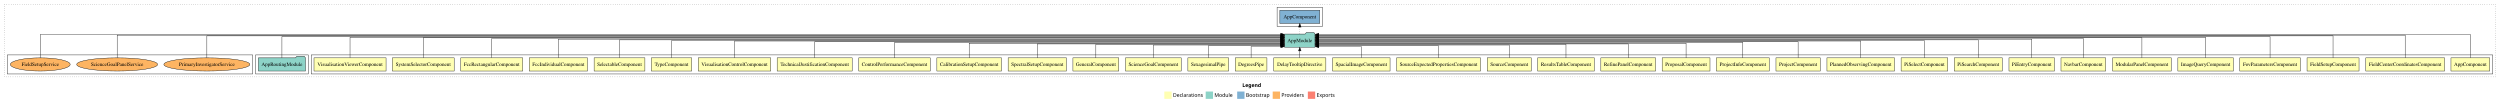
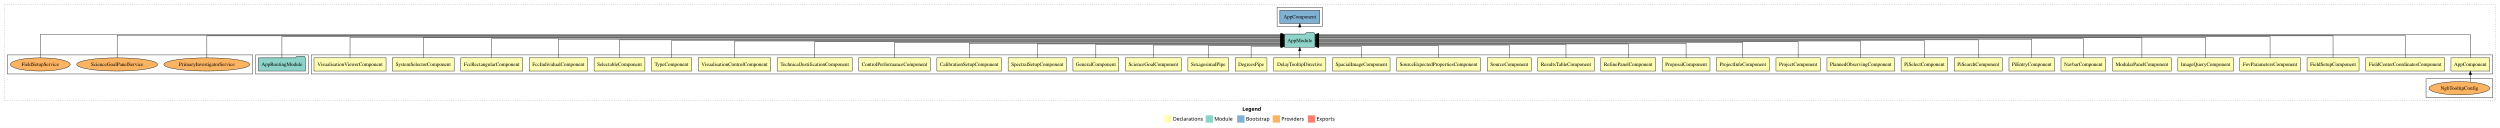
- <svg xmlns="http://www.w3.org/2000/svg" width="6828pt" height="284pt" viewBox="0.00 0.00 6828.00 284.00">
-   <g id="graph0" class="graph" transform="scale(1 1) rotate(0) translate(4 280)">
-     <polygon fill="#ffffff" stroke="transparent" points="-4,4 -4,-280 6824,-280 6824,4 -4,4" />
+ <svg xmlns="http://www.w3.org/2000/svg" width="6828pt" height="349pt" viewBox="0.00 0.00 6828.00 349.00">
+   <g id="graph0" class="graph" transform="scale(1 1) rotate(0) translate(4 345)">
+     <polygon fill="#ffffff" stroke="transparent" points="-4,4 -4,-345 6824,-345 6824,4 -4,4" />
    <text text-anchor="start" x="3389.009" y="-42.4" font-family="sans-serif" font-weight="bold" font-size="14.00" fill="#000000">Legend</text>
    <polygon fill="#ffffb3" stroke="transparent" points="3176,-10 3176,-30 3196,-30 3196,-10 3176,-10" />
    <text text-anchor="start" x="3199.629" y="-15.4" font-family="sans-serif" font-size="14.00" fill="#000000">  Declarations</text>
    <polygon fill="#8dd3c7" stroke="transparent" points="3289,-10 3289,-30 3309,-30 3309,-10 3289,-10" />
    <text text-anchor="start" x="3312.725" y="-15.4" font-family="sans-serif" font-size="14.00" fill="#000000">  Module</text>
    <polygon fill="#80b1d3" stroke="transparent" points="3375,-10 3375,-30 3395,-30 3395,-10 3375,-10" />
    <text text-anchor="start" x="3398.781" y="-15.4" font-family="sans-serif" font-size="14.00" fill="#000000">  Bootstrap</text>
    <polygon fill="#fdb462" stroke="transparent" points="3472,-10 3472,-30 3492,-30 3492,-10 3472,-10" />
    <text text-anchor="start" x="3495.673" y="-15.4" font-family="sans-serif" font-size="14.00" fill="#000000">  Providers</text>
    <polygon fill="#fb8072" stroke="transparent" points="3568,-10 3568,-30 3588,-30 3588,-10 3568,-10" />
    <text text-anchor="start" x="3591.726" y="-15.4" font-family="sans-serif" font-size="14.00" fill="#000000">  Exports</text>
    <g id="clust1" class="cluster">
-       <polygon fill="none" stroke="#000000" stroke-dasharray="1,5" points="8,-70 8,-268 6812,-268 6812,-70 8,-70" />
+       <polygon fill="none" stroke="#000000" stroke-dasharray="1,5" points="8,-70 8,-333 6812,-333 6812,-70 8,-70" />
    </g>
    <g id="clust2" class="cluster">
-       <polygon fill="none" stroke="#000000" points="846,-78 846,-130 6804,-130 6804,-78 846,-78" />
+       <polygon fill="none" stroke="#000000" points="846,-143 846,-195 6804,-195 6804,-143 846,-143" />
+     </g>
+     <g id="clust3" class="cluster">
+       <polygon fill="none" stroke="#000000" points="6622,-78 6622,-130 6804,-130 6804,-78 6622,-78" />
    </g>
    <g id="clust38" class="cluster">
-       <polygon fill="none" stroke="#000000" points="694,-78 694,-130 838,-130 838,-78 694,-78" />
+       <polygon fill="none" stroke="#000000" points="694,-143 694,-195 838,-195 838,-143 694,-143" />
    </g>
    <g id="clust40" class="cluster">
-       <polygon fill="none" stroke="#000000" points="3484,-208 3484,-260 3608,-260 3608,-208 3484,-208" />
+       <polygon fill="none" stroke="#000000" points="3484,-273 3484,-325 3608,-325 3608,-273 3484,-273" />
    </g>
    <g id="clust41" class="cluster">
-       <polygon fill="none" stroke="#000000" points="16,-78 16,-130 686,-130 686,-78 16,-78" />
+       <polygon fill="none" stroke="#000000" points="16,-143 16,-195 686,-195 686,-143 16,-143" />
    </g>
    <g id="node1" class="node">
-       <polygon fill="#ffffb3" stroke="#000000" points="6795.94,-122 6690.06,-122 6690.06,-86 6795.94,-86 6795.94,-122" />
-       <text text-anchor="middle" x="6743" y="-99.8" font-family="Times,serif" font-size="14.00" fill="#000000">AppComponent</text>
+       <polygon fill="#ffffb3" stroke="#000000" points="6795.94,-187 6690.06,-187 6690.06,-151 6795.94,-151 6795.94,-187" />
+       <text text-anchor="middle" x="6743" y="-164.8" font-family="Times,serif" font-size="14.00" fill="#000000">AppComponent</text>
    </g>
    <g id="node36" class="node">
-       <polygon fill="#8dd3c7" stroke="#000000" points="3587.657,-187 3584.657,-191 3563.657,-191 3560.657,-187 3504.343,-187 3504.343,-151 3587.657,-151 3587.657,-187" />
-       <text text-anchor="middle" x="3546" y="-164.8" font-family="Times,serif" font-size="14.00" fill="#000000">AppModule</text>
+       <polygon fill="#8dd3c7" stroke="#000000" points="3587.657,-252 3584.657,-256 3563.657,-256 3560.657,-252 3504.343,-252 3504.343,-216 3587.657,-216 3587.657,-252" />
+       <text text-anchor="middle" x="3546" y="-229.8" font-family="Times,serif" font-size="14.00" fill="#000000">AppModule</text>
    </g>
    <g id="edge1" class="edge">
-       <path fill="none" stroke="#000000" d="M6743,-122.198C6743,-146.356 6743,-186 6743,-186 6743,-186 3597.886,-186 3597.886,-186" />
-       <polygon fill="#000000" stroke="#000000" points="3597.886,-182.5 3587.886,-186 3597.886,-189.5 3597.886,-182.5" />
+       <path fill="none" stroke="#000000" d="M6743,-187.198C6743,-211.356 6743,-251 6743,-251 6743,-251 3597.886,-251 3597.886,-251" />
+       <polygon fill="#000000" stroke="#000000" points="3597.886,-247.5 3587.886,-251 3597.886,-254.5 3597.886,-247.5" />
    </g>
    <g id="node2" class="node">
-       <polygon fill="#ffffb3" stroke="#000000" points="6672.58,-122 6457.42,-122 6457.42,-86 6672.58,-86 6672.58,-122" />
-       <text text-anchor="middle" x="6565" y="-99.8" font-family="Times,serif" font-size="14.00" fill="#000000">FieldCenterCoordinatesComponent</text>
+       <polygon fill="#ffffb3" stroke="#000000" points="6672.58,-187 6457.42,-187 6457.42,-151 6672.58,-151 6672.58,-187" />
+       <text text-anchor="middle" x="6565" y="-164.8" font-family="Times,serif" font-size="14.00" fill="#000000">FieldCenterCoordinatesComponent</text>
+     </g>
+     <g id="edge3" class="edge">
+       <path fill="none" stroke="#000000" d="M6565,-187.153C6565,-210.757 6565,-249 6565,-249 6565,-249 3597.814,-249 3597.814,-249" />
+       <polygon fill="#000000" stroke="#000000" points="3597.814,-245.5 3587.814,-249 3597.814,-252.5 3597.814,-245.5" />
+     </g>
+     <g id="node3" class="node">
+       <polygon fill="#ffffb3" stroke="#000000" points="6438.999,-187 6297.001,-187 6297.001,-151 6438.999,-151 6438.999,-187" />
+       <text text-anchor="middle" x="6368" y="-164.8" font-family="Times,serif" font-size="14.00" fill="#000000">FieldSetupComponent</text>
+     </g>
+     <g id="edge4" class="edge">
+       <path fill="none" stroke="#000000" d="M6368,-187.091C6368,-210.133 6368,-247 6368,-247 6368,-247 3597.805,-247 3597.805,-247" />
+       <polygon fill="#000000" stroke="#000000" points="3597.805,-243.5 3587.805,-247 3597.805,-250.5 3597.805,-243.5" />
+     </g>
+     <g id="node4" class="node">
+       <polygon fill="#ffffb3" stroke="#000000" points="6278.803,-187 6113.197,-187 6113.197,-151 6278.803,-151 6278.803,-187" />
+       <text text-anchor="middle" x="6196" y="-164.8" font-family="Times,serif" font-size="14.00" fill="#000000">FovParametersComponent</text>
+     </g>
+     <g id="edge5" class="edge">
+       <path fill="none" stroke="#000000" d="M6196,-187.011C6196,-209.485 6196,-245 6196,-245 6196,-245 3597.892,-245 3597.892,-245" />
+       <polygon fill="#000000" stroke="#000000" points="3597.892,-241.5 3587.892,-245 3597.892,-248.5 3597.892,-241.5" />
+     </g>
+     <g id="node5" class="node">
+       <polygon fill="#ffffb3" stroke="#000000" points="6095.795,-187 5944.205,-187 5944.205,-151 6095.795,-151 6095.795,-187" />
+       <text text-anchor="middle" x="6020" y="-164.8" font-family="Times,serif" font-size="14.00" fill="#000000">ImageQueryComponent</text>
+     </g>
+     <g id="edge6" class="edge">
+       <path fill="none" stroke="#000000" d="M6020,-187.292C6020,-209.206 6020,-243 6020,-243 6020,-243 3597.903,-243 3597.903,-243" />
+       <polygon fill="#000000" stroke="#000000" points="3597.903,-239.5 3587.903,-243 3597.903,-246.5 3597.903,-239.5" />
+     </g>
+     <g id="node6" class="node">
+       <polygon fill="#ffffb3" stroke="#000000" points="5926.146,-187 5765.854,-187 5765.854,-151 5926.146,-151 5926.146,-187" />
+       <text text-anchor="middle" x="5846" y="-164.8" font-family="Times,serif" font-size="14.00" fill="#000000">ModularPanelComponent</text>
+     </g>
+     <g id="edge7" class="edge">
+       <path fill="none" stroke="#000000" d="M5846,-187.045C5846,-208.662 5846,-242 5846,-242 5846,-242 3597.884,-242 3597.884,-242" />
+       <polygon fill="#000000" stroke="#000000" points="3597.884,-238.5 3587.884,-242 3597.884,-245.5 3597.884,-238.5" />
+     </g>
+     <g id="node7" class="node">
+       <polygon fill="#ffffb3" stroke="#000000" points="5747.03,-187 5624.97,-187 5624.97,-151 5747.03,-151 5747.03,-187" />
+       <text text-anchor="middle" x="5686" y="-164.8" font-family="Times,serif" font-size="14.00" fill="#000000">NavbarComponent</text>
+     </g>
+     <g id="edge8" class="edge">
+       <path fill="none" stroke="#000000" d="M5686,-187.284C5686,-208.321 5686,-240 5686,-240 5686,-240 3597.788,-240 3597.788,-240" />
+       <polygon fill="#000000" stroke="#000000" points="3597.788,-236.5 3587.788,-240 3597.788,-243.5 3597.788,-236.5" />
+     </g>
+     <g id="node8" class="node">
+       <polygon fill="#ffffb3" stroke="#000000" points="5607.109,-187 5482.891,-187 5482.891,-151 5607.109,-151 5607.109,-187" />
+       <text text-anchor="middle" x="5545" y="-164.8" font-family="Times,serif" font-size="14.00" fill="#000000">PiEntryComponent</text>
+     </g>
+     <g id="edge9" class="edge">
+       <path fill="none" stroke="#000000" d="M5545,-187.129C5545,-207.572 5545,-238 5545,-238 5545,-238 3597.752,-238 3597.752,-238" />
+       <polygon fill="#000000" stroke="#000000" points="3597.752,-234.5 3587.752,-238 3597.752,-241.5 3597.752,-234.5" />
+     </g>
+     <g id="node9" class="node">
+       <polygon fill="#ffffb3" stroke="#000000" points="5464.593,-187 5333.407,-187 5333.407,-151 5464.593,-151 5464.593,-187" />
+       <text text-anchor="middle" x="5399" y="-164.8" font-family="Times,serif" font-size="14.00" fill="#000000">PiSearchComponent</text>
+     </g>
+     <g id="edge10" class="edge">
+       <path fill="none" stroke="#000000" d="M5399,-187.308C5399,-207.145 5399,-236 5399,-236 5399,-236 3597.741,-236 3597.741,-236" />
+       <polygon fill="#000000" stroke="#000000" points="3597.741,-232.5 3587.741,-236 3597.741,-239.5 3597.741,-232.5" />
+     </g>
+     <g id="node10" class="node">
+       <polygon fill="#ffffb3" stroke="#000000" points="5315.713,-187 5188.287,-187 5188.287,-151 5315.713,-151 5315.713,-187" />
+       <text text-anchor="middle" x="5252" y="-164.8" font-family="Times,serif" font-size="14.00" fill="#000000">PiSelectComponent</text>
+     </g>
+     <g id="edge11" class="edge">
+       <path fill="none" stroke="#000000" d="M5252,-187.106C5252,-206.339 5252,-234 5252,-234 5252,-234 3597.747,-234 3597.747,-234" />
+       <polygon fill="#000000" stroke="#000000" points="3597.747,-230.5 3587.747,-234 3597.747,-237.5 3597.747,-230.5" />
+     </g>
+     <g id="node11" class="node">
+       <polygon fill="#ffffb3" stroke="#000000" points="5170.252,-187 4985.748,-187 4985.748,-151 5170.252,-151 5170.252,-187" />
+       <text text-anchor="middle" x="5078" y="-164.8" font-family="Times,serif" font-size="14.00" fill="#000000">PlannedObservingComponent</text>
+     </g>
+     <g id="edge12" class="edge">
+       <path fill="none" stroke="#000000" d="M5078,-187.169C5078,-206.09 5078,-233 5078,-233 5078,-233 3597.772,-233 3597.772,-233" />
+       <polygon fill="#000000" stroke="#000000" points="3597.772,-229.5 3587.772,-233 3597.772,-236.5 3597.772,-229.5" />
+     </g>
+     <g id="node12" class="node">
+       <polygon fill="#ffffb3" stroke="#000000" points="4967.486,-187 4846.514,-187 4846.514,-151 4967.486,-151 4967.486,-187" />
+       <text text-anchor="middle" x="4907" y="-164.8" font-family="Times,serif" font-size="14.00" fill="#000000">ProjectComponent</text>
+     </g>
+     <g id="edge13" class="edge">
+       <path fill="none" stroke="#000000" d="M4907,-187.267C4907,-205.555 4907,-231 4907,-231 4907,-231 3597.849,-231 3597.849,-231" />
+       <polygon fill="#000000" stroke="#000000" points="3597.849,-227.5 3587.849,-231 3597.849,-234.5 3597.849,-227.5" />
+     </g>
+     <g id="node13" class="node">
+       <polygon fill="#ffffb3" stroke="#000000" points="4828.307,-187 4683.693,-187 4683.693,-151 4828.307,-151 4828.307,-187" />
+       <text text-anchor="middle" x="4756" y="-164.8" font-family="Times,serif" font-size="14.00" fill="#000000">ProjectInfoComponent</text>
+     </g>
+     <g id="edge14" class="edge">
+       <path fill="none" stroke="#000000" d="M4756,-187.002C4756,-204.675 4756,-229 4756,-229 4756,-229 3598.002,-229 3598.002,-229" />
+       <polygon fill="#000000" stroke="#000000" points="3598.002,-225.5 3588.002,-229 3598.002,-232.5 3598.002,-225.5" />
+     </g>
+     <g id="node14" class="node">
+       <polygon fill="#ffffb3" stroke="#000000" points="4666.326,-187 4535.674,-187 4535.674,-151 4666.326,-151 4666.326,-187" />
+       <text text-anchor="middle" x="4601" y="-164.8" font-family="Times,serif" font-size="14.00" fill="#000000">ProposalComponent</text>
+     </g>
+     <g id="edge15" class="edge">
+       <path fill="none" stroke="#000000" d="M4601,-187.034C4601,-204.06 4601,-227 4601,-227 4601,-227 3597.682,-227 3597.682,-227" />
+       <polygon fill="#000000" stroke="#000000" points="3597.682,-223.5 3587.682,-227 3597.682,-230.5 3597.682,-223.5" />
+     </g>
+     <g id="node15" class="node">
+       <polygon fill="#ffffb3" stroke="#000000" points="4517.752,-187 4368.248,-187 4368.248,-151 4517.752,-151 4517.752,-187" />
+       <text text-anchor="middle" x="4443" y="-164.8" font-family="Times,serif" font-size="14.00" fill="#000000">RefinePanelComponent</text>
+     </g>
+     <g id="edge16" class="edge">
+       <path fill="none" stroke="#000000" d="M4443,-187.027C4443,-203.398 4443,-225 4443,-225 4443,-225 3597.763,-225 3597.763,-225" />
+       <polygon fill="#000000" stroke="#000000" points="3597.763,-221.5 3587.763,-225 3597.763,-228.5 3597.763,-221.5" />
+     </g>
+     <g id="node16" class="node">
+       <polygon fill="#ffffb3" stroke="#000000" points="4350.427,-187 4195.573,-187 4195.573,-151 4350.427,-151 4350.427,-187" />
+       <text text-anchor="middle" x="4273" y="-164.8" font-family="Times,serif" font-size="14.00" fill="#000000">ResultsTableComponent</text>
+     </g>
+     <g id="edge17" class="edge">
+       <path fill="none" stroke="#000000" d="M4273,-187.009C4273,-203.049 4273,-224 4273,-224 4273,-224 3597.698,-224 3597.698,-224" />
+       <polygon fill="#000000" stroke="#000000" points="3597.698,-220.5 3587.698,-224 3597.698,-227.5 3597.698,-220.5" />
+     </g>
+     <g id="node17" class="node">
+       <polygon fill="#ffffb3" stroke="#000000" points="4178.205,-187 4057.795,-187 4057.795,-151 4178.205,-151 4178.205,-187" />
+       <text text-anchor="middle" x="4118" y="-164.8" font-family="Times,serif" font-size="14.00" fill="#000000">SourceComponent</text>
+     </g>
+     <g id="edge18" class="edge">
+       <path fill="none" stroke="#000000" d="M4118,-187.24C4118,-202.571 4118,-222 4118,-222 4118,-222 3598.061,-222 3598.061,-222" />
+       <polygon fill="#000000" stroke="#000000" points="3598.061,-218.5 3588.061,-222 3598.061,-225.5 3598.061,-218.5" />
+     </g>
+     <g id="node18" class="node">
+       <polygon fill="#ffffb3" stroke="#000000" points="4039.551,-187 3810.449,-187 3810.449,-151 4039.551,-151 4039.551,-187" />
+       <text text-anchor="middle" x="3925" y="-164.8" font-family="Times,serif" font-size="14.00" fill="#000000">SourceExpectedPropertiesComponent</text>
+     </g>
+     <g id="edge19" class="edge">
+       <path fill="none" stroke="#000000" d="M3925,-187.124C3925,-201.783 3925,-220 3925,-220 3925,-220 3598.008,-220 3598.008,-220" />
+       <polygon fill="#000000" stroke="#000000" points="3598.008,-216.5 3588.008,-220 3598.008,-223.5 3598.008,-216.5" />
+     </g>
+     <g id="node19" class="node">
+       <polygon fill="#ffffb3" stroke="#000000" points="3792.521,-187 3635.479,-187 3635.479,-151 3792.521,-151 3792.521,-187" />
+       <text text-anchor="middle" x="3714" y="-164.8" font-family="Times,serif" font-size="14.00" fill="#000000">SpacialImageComponent</text>
+     </g>
+     <g id="edge20" class="edge">
+       <path fill="none" stroke="#000000" d="M3714,-187.246C3714,-201.177 3714,-218 3714,-218 3714,-218 3597.96,-218 3597.96,-218" />
+       <polygon fill="#000000" stroke="#000000" points="3597.96,-214.5 3587.96,-218 3597.96,-221.5 3597.96,-214.5" />
+     </g>
+     <g id="node20" class="node">
+       <polygon fill="#ffffb3" stroke="#000000" points="3617.234,-187 3474.766,-187 3474.766,-151 3617.234,-151 3617.234,-187" />
+       <text text-anchor="middle" x="3546" y="-164.8" font-family="Times,serif" font-size="14.00" fill="#000000">DelayTooltipDirective</text>
+     </g>
+     <g id="edge21" class="edge">
+       <path fill="none" stroke="#000000" d="M3546,-187.106C3546,-187.106 3546,-205.991 3546,-205.991" />
+       <polygon fill="#000000" stroke="#000000" points="3542.5,-205.991 3546,-215.991 3549.5,-205.991 3542.5,-205.991" />
+     </g>
+     <g id="node21" class="node">
+       <polygon fill="#ffffb3" stroke="#000000" points="3456.244,-187 3369.756,-187 3369.756,-151 3456.244,-151 3456.244,-187" />
+       <text text-anchor="middle" x="3413" y="-164.8" font-family="Times,serif" font-size="14.00" fill="#000000">DegreesPipe</text>
+     </g>
+     <g id="edge22" class="edge">
+       <path fill="none" stroke="#000000" d="M3413,-187.246C3413,-201.177 3413,-218 3413,-218 3413,-218 3494.283,-218 3494.283,-218" />
+       <polygon fill="#000000" stroke="#000000" points="3494.283,-221.5 3504.283,-218 3494.283,-214.5 3494.283,-221.5" />
+     </g>
+     <g id="node22" class="node">
+       <polygon fill="#ffffb3" stroke="#000000" points="3351.646,-187 3240.354,-187 3240.354,-151 3351.646,-151 3351.646,-187" />
+       <text text-anchor="middle" x="3296" y="-164.8" font-family="Times,serif" font-size="14.00" fill="#000000">SexagesimalPipe</text>
+     </g>
+     <g id="edge23" class="edge">
+       <path fill="none" stroke="#000000" d="M3296,-187.124C3296,-201.783 3296,-220 3296,-220 3296,-220 3494.156,-220 3494.156,-220" />
+       <polygon fill="#000000" stroke="#000000" points="3494.156,-223.5 3504.156,-220 3494.156,-216.5 3494.156,-223.5" />
+     </g>
+     <g id="node23" class="node">
+       <polygon fill="#ffffb3" stroke="#000000" points="3222.076,-187 3069.924,-187 3069.924,-151 3222.076,-151 3222.076,-187" />
+       <text text-anchor="middle" x="3146" y="-164.8" font-family="Times,serif" font-size="14.00" fill="#000000">ScienceGoalComponent</text>
+     </g>
+     <g id="edge24" class="edge">
+       <path fill="none" stroke="#000000" d="M3146,-187.24C3146,-202.571 3146,-222 3146,-222 3146,-222 3494.325,-222 3494.325,-222" />
+       <polygon fill="#000000" stroke="#000000" points="3494.325,-225.5 3504.325,-222 3494.325,-218.5 3494.325,-225.5" />
+     </g>
+     <g id="node24" class="node">
+       <polygon fill="#ffffb3" stroke="#000000" points="3051.635,-187 2926.365,-187 2926.365,-151 3051.635,-151 3051.635,-187" />
+       <text text-anchor="middle" x="2989" y="-164.8" font-family="Times,serif" font-size="14.00" fill="#000000">GeneralComponent</text>
+     </g>
+     <g id="edge25" class="edge">
+       <path fill="none" stroke="#000000" d="M2989,-187.009C2989,-203.049 2989,-224 2989,-224 2989,-224 3494.135,-224 3494.135,-224" />
+       <polygon fill="#000000" stroke="#000000" points="3494.135,-227.5 3504.135,-224 3494.134,-220.5 3494.135,-227.5" />
+     </g>
+     <g id="node25" class="node">
+       <polygon fill="#ffffb3" stroke="#000000" points="2908.588,-187 2749.412,-187 2749.412,-151 2908.588,-151 2908.588,-187" />
+       <text text-anchor="middle" x="2829" y="-164.8" font-family="Times,serif" font-size="14.00" fill="#000000">SpectralSetupComponent</text>
+     </g>
+     <g id="edge26" class="edge">
+       <path fill="none" stroke="#000000" d="M2829,-187.027C2829,-203.398 2829,-225 2829,-225 2829,-225 3494.089,-225 3494.089,-225" />
+       <polygon fill="#000000" stroke="#000000" points="3494.089,-228.5 3504.089,-225 3494.089,-221.5 3494.089,-228.5" />
+     </g>
+     <g id="node26" class="node">
+       <polygon fill="#ffffb3" stroke="#000000" points="2731.209,-187 2554.791,-187 2554.791,-151 2731.209,-151 2731.209,-187" />
+       <text text-anchor="middle" x="2643" y="-164.8" font-family="Times,serif" font-size="14.00" fill="#000000">CalibrationSetupComponent</text>
+     </g>
+     <g id="edge27" class="edge">
+       <path fill="none" stroke="#000000" d="M2643,-187.034C2643,-204.06 2643,-227 2643,-227 2643,-227 3494.258,-227 3494.258,-227" />
+       <polygon fill="#000000" stroke="#000000" points="3494.258,-230.5 3504.258,-227 3494.257,-223.5 3494.258,-230.5" />
+     </g>
+     <g id="node27" class="node">
+       <polygon fill="#ffffb3" stroke="#000000" points="2536.625,-187 2341.375,-187 2341.375,-151 2536.625,-151 2536.625,-187" />
+       <text text-anchor="middle" x="2439" y="-164.8" font-family="Times,serif" font-size="14.00" fill="#000000">ControlPerformanceComponent</text>
+     </g>
+     <g id="edge28" class="edge">
+       <path fill="none" stroke="#000000" d="M2439,-187.002C2439,-204.675 2439,-229 2439,-229 2439,-229 3494.291,-229 3494.291,-229" />
+       <polygon fill="#000000" stroke="#000000" points="3494.291,-232.5 3504.291,-229 3494.291,-225.5 3494.291,-232.5" />
+     </g>
+     <g id="node28" class="node">
+       <polygon fill="#ffffb3" stroke="#000000" points="2323.457,-187 2118.543,-187 2118.543,-151 2323.457,-151 2323.457,-187" />
+       <text text-anchor="middle" x="2221" y="-164.8" font-family="Times,serif" font-size="14.00" fill="#000000">TechnicalJustificationComponent</text>
+     </g>
+     <g id="edge29" class="edge">
+       <path fill="none" stroke="#000000" d="M2221,-187.267C2221,-205.555 2221,-231 2221,-231 2221,-231 3494.157,-231 3494.157,-231" />
+       <polygon fill="#000000" stroke="#000000" points="3494.157,-234.5 3504.157,-231 3494.157,-227.5 3494.157,-234.5" />
+     </g>
+     <g id="node29" class="node">
+       <polygon fill="#ffffb3" stroke="#000000" points="2100.989,-187 1903.011,-187 1903.011,-151 2100.989,-151 2100.989,-187" />
+       <text text-anchor="middle" x="2002" y="-164.8" font-family="Times,serif" font-size="14.00" fill="#000000">VisualisationControlComponent</text>
+     </g>
+     <g id="edge30" class="edge">
+       <path fill="none" stroke="#000000" d="M2002,-187.169C2002,-206.09 2002,-233 2002,-233 2002,-233 3494.302,-233 3494.302,-233" />
+       <polygon fill="#000000" stroke="#000000" points="3494.302,-236.5 3504.302,-233 3494.302,-229.5 3494.302,-236.5" />
+     </g>
+     <g id="node30" class="node">
+       <polygon fill="#ffffb3" stroke="#000000" points="1885.1,-187 1774.9,-187 1774.9,-151 1885.1,-151 1885.1,-187" />
+       <text text-anchor="middle" x="1830" y="-164.8" font-family="Times,serif" font-size="14.00" fill="#000000">TypeComponent</text>
+     </g>
+     <g id="edge31" class="edge">
+       <path fill="none" stroke="#000000" d="M1830,-187.106C1830,-206.339 1830,-234 1830,-234 1830,-234 3494.008,-234 3494.008,-234" />
+       <polygon fill="#000000" stroke="#000000" points="3494.008,-237.5 3504.008,-234 3494.008,-230.5 3494.008,-237.5" />
+     </g>
+     <g id="node31" class="node">
+       <polygon fill="#ffffb3" stroke="#000000" points="1757.36,-187 1618.64,-187 1618.64,-151 1757.36,-151 1757.36,-187" />
+       <text text-anchor="middle" x="1688" y="-164.8" font-family="Times,serif" font-size="14.00" fill="#000000">SelectableComponent</text>
+     </g>
+     <g id="edge32" class="edge">
+       <path fill="none" stroke="#000000" d="M1688,-187.308C1688,-207.145 1688,-236 1688,-236 1688,-236 3494.146,-236 3494.146,-236" />
+       <polygon fill="#000000" stroke="#000000" points="3494.146,-239.5 3504.146,-236 3494.146,-232.5 3494.146,-239.5" />
+     </g>
+     <g id="node32" class="node">
+       <polygon fill="#ffffb3" stroke="#000000" points="1600.591,-187 1441.409,-187 1441.409,-151 1600.591,-151 1600.591,-187" />
+       <text text-anchor="middle" x="1521" y="-164.8" font-family="Times,serif" font-size="14.00" fill="#000000">FccIndividualComponent</text>
+     </g>
+     <g id="edge33" class="edge">
+       <path fill="none" stroke="#000000" d="M1521,-187.129C1521,-207.572 1521,-238 1521,-238 1521,-238 3494.17,-238 3494.17,-238" />
+       <polygon fill="#000000" stroke="#000000" points="3494.17,-241.5 3504.17,-238 3494.17,-234.5 3494.17,-241.5" />
+     </g>
+     <g id="node33" class="node">
+       <polygon fill="#ffffb3" stroke="#000000" points="1423.681,-187 1254.319,-187 1254.319,-151 1423.681,-151 1423.681,-187" />
+       <text text-anchor="middle" x="1339" y="-164.8" font-family="Times,serif" font-size="14.00" fill="#000000">FccRectangularComponent</text>
+     </g>
+     <g id="edge34" class="edge">
+       <path fill="none" stroke="#000000" d="M1339,-187.284C1339,-208.321 1339,-240 1339,-240 1339,-240 3493.883,-240 3493.883,-240" />
+       <polygon fill="#000000" stroke="#000000" points="3493.883,-243.5 3503.883,-240 3493.883,-236.5 3493.883,-243.5" />
+     </g>
+     <g id="node34" class="node">
+       <polygon fill="#ffffb3" stroke="#000000" points="1236.424,-187 1067.576,-187 1067.576,-151 1236.424,-151 1236.424,-187" />
+       <text text-anchor="middle" x="1152" y="-164.8" font-family="Times,serif" font-size="14.00" fill="#000000">SystemSelectorComponent</text>
+     </g>
+     <g id="edge35" class="edge">
+       <path fill="none" stroke="#000000" d="M1152,-187.045C1152,-208.662 1152,-242 1152,-242 1152,-242 3494.195,-242 3494.195,-242" />
+       <polygon fill="#000000" stroke="#000000" points="3494.195,-245.5 3504.195,-242 3494.195,-238.5 3494.195,-245.5" />
+     </g>
+     <g id="node35" class="node">
+       <polygon fill="#ffffb3" stroke="#000000" points="1050.404,-187 853.596,-187 853.596,-151 1050.404,-151 1050.404,-187" />
+       <text text-anchor="middle" x="952" y="-164.8" font-family="Times,serif" font-size="14.00" fill="#000000">VisualisationViewerComponent</text>
+     </g>
+     <g id="edge36" class="edge">
+       <path fill="none" stroke="#000000" d="M952,-187.292C952,-209.206 952,-243 952,-243 952,-243 3494.204,-243 3494.204,-243" />
+       <polygon fill="#000000" stroke="#000000" points="3494.204,-246.5 3504.204,-243 3494.204,-239.5 3494.204,-246.5" />
+     </g>
+     <g id="node39" class="node">
+       <polygon fill="#80b1d3" stroke="#000000" points="3600.439,-317 3491.561,-317 3491.561,-281 3600.439,-281 3600.439,-317" />
+       <text text-anchor="middle" x="3546" y="-294.8" font-family="Times,serif" font-size="14.00" fill="#000000">AppComponent </text>
+     </g>
+     <g id="edge38" class="edge">
+       <path fill="none" stroke="#000000" stroke-dasharray="1,5" d="M3546,-252.106C3546,-252.106 3546,-270.991 3546,-270.991" />
+       <polygon fill="#000000" stroke="#000000" points="3542.5,-270.991 3546,-280.991 3549.5,-270.991 3542.5,-270.991" />
+     </g>
+     <g id="node37" class="node">
+       <ellipse fill="#fdb462" stroke="#000000" cx="6713" cy="-104" rx="82.85" ry="18" />
+       <text text-anchor="middle" x="6713" y="-99.8" font-family="Times,serif" font-size="14.00" fill="#000000">NgbTooltipConfig</text>
    </g>
    <g id="edge2" class="edge">
-       <path fill="none" stroke="#000000" d="M6565,-122.153C6565,-145.757 6565,-184 6565,-184 6565,-184 3597.814,-184 3597.814,-184" />
-       <polygon fill="#000000" stroke="#000000" points="3597.814,-180.5 3587.814,-184 3597.814,-187.5 3597.814,-180.5" />
-     </g>
-     <g id="node3" class="node">
-       <polygon fill="#ffffb3" stroke="#000000" points="6438.999,-122 6297.001,-122 6297.001,-86 6438.999,-86 6438.999,-122" />
-       <text text-anchor="middle" x="6368" y="-99.8" font-family="Times,serif" font-size="14.00" fill="#000000">FieldSetupComponent</text>
-     </g>
-     <g id="edge3" class="edge">
-       <path fill="none" stroke="#000000" d="M6368,-122.091C6368,-145.133 6368,-182 6368,-182 6368,-182 3597.805,-182 3597.805,-182" />
-       <polygon fill="#000000" stroke="#000000" points="3597.805,-178.5 3587.805,-182 3597.805,-185.5 3597.805,-178.5" />
-     </g>
-     <g id="node4" class="node">
-       <polygon fill="#ffffb3" stroke="#000000" points="6278.803,-122 6113.197,-122 6113.197,-86 6278.803,-86 6278.803,-122" />
-       <text text-anchor="middle" x="6196" y="-99.8" font-family="Times,serif" font-size="14.00" fill="#000000">FovParametersComponent</text>
-     </g>
-     <g id="edge4" class="edge">
-       <path fill="none" stroke="#000000" d="M6196,-122.011C6196,-144.485 6196,-180 6196,-180 6196,-180 3597.892,-180 3597.892,-180" />
-       <polygon fill="#000000" stroke="#000000" points="3597.892,-176.5 3587.892,-180 3597.892,-183.5 3597.892,-176.5" />
-     </g>
-     <g id="node5" class="node">
-       <polygon fill="#ffffb3" stroke="#000000" points="6095.795,-122 5944.205,-122 5944.205,-86 6095.795,-86 6095.795,-122" />
-       <text text-anchor="middle" x="6020" y="-99.8" font-family="Times,serif" font-size="14.00" fill="#000000">ImageQueryComponent</text>
-     </g>
-     <g id="edge5" class="edge">
-       <path fill="none" stroke="#000000" d="M6020,-122.292C6020,-144.206 6020,-178 6020,-178 6020,-178 3597.903,-178 3597.903,-178" />
-       <polygon fill="#000000" stroke="#000000" points="3597.903,-174.5 3587.903,-178 3597.903,-181.5 3597.903,-174.5" />
-     </g>
-     <g id="node6" class="node">
-       <polygon fill="#ffffb3" stroke="#000000" points="5926.146,-122 5765.854,-122 5765.854,-86 5926.146,-86 5926.146,-122" />
-       <text text-anchor="middle" x="5846" y="-99.8" font-family="Times,serif" font-size="14.00" fill="#000000">ModularPanelComponent</text>
-     </g>
-     <g id="edge6" class="edge">
-       <path fill="none" stroke="#000000" d="M5846,-122.045C5846,-143.662 5846,-177 5846,-177 5846,-177 3597.884,-177 3597.884,-177" />
-       <polygon fill="#000000" stroke="#000000" points="3597.884,-173.5 3587.884,-177 3597.884,-180.5 3597.884,-173.5" />
-     </g>
-     <g id="node7" class="node">
-       <polygon fill="#ffffb3" stroke="#000000" points="5747.03,-122 5624.97,-122 5624.97,-86 5747.03,-86 5747.03,-122" />
-       <text text-anchor="middle" x="5686" y="-99.8" font-family="Times,serif" font-size="14.00" fill="#000000">NavbarComponent</text>
-     </g>
-     <g id="edge7" class="edge">
-       <path fill="none" stroke="#000000" d="M5686,-122.284C5686,-143.321 5686,-175 5686,-175 5686,-175 3597.788,-175 3597.788,-175" />
-       <polygon fill="#000000" stroke="#000000" points="3597.788,-171.5 3587.788,-175 3597.788,-178.5 3597.788,-171.5" />
-     </g>
-     <g id="node8" class="node">
-       <polygon fill="#ffffb3" stroke="#000000" points="5607.109,-122 5482.891,-122 5482.891,-86 5607.109,-86 5607.109,-122" />
-       <text text-anchor="middle" x="5545" y="-99.8" font-family="Times,serif" font-size="14.00" fill="#000000">PiEntryComponent</text>
-     </g>
-     <g id="edge8" class="edge">
-       <path fill="none" stroke="#000000" d="M5545,-122.129C5545,-142.572 5545,-173 5545,-173 5545,-173 3597.752,-173 3597.752,-173" />
-       <polygon fill="#000000" stroke="#000000" points="3597.752,-169.5 3587.752,-173 3597.752,-176.5 3597.752,-169.5" />
-     </g>
-     <g id="node9" class="node">
-       <polygon fill="#ffffb3" stroke="#000000" points="5464.593,-122 5333.407,-122 5333.407,-86 5464.593,-86 5464.593,-122" />
-       <text text-anchor="middle" x="5399" y="-99.8" font-family="Times,serif" font-size="14.00" fill="#000000">PiSearchComponent</text>
-     </g>
-     <g id="edge9" class="edge">
-       <path fill="none" stroke="#000000" d="M5399,-122.308C5399,-142.145 5399,-171 5399,-171 5399,-171 3597.741,-171 3597.741,-171" />
-       <polygon fill="#000000" stroke="#000000" points="3597.741,-167.5 3587.741,-171 3597.741,-174.5 3597.741,-167.5" />
-     </g>
-     <g id="node10" class="node">
-       <polygon fill="#ffffb3" stroke="#000000" points="5315.713,-122 5188.287,-122 5188.287,-86 5315.713,-86 5315.713,-122" />
-       <text text-anchor="middle" x="5252" y="-99.8" font-family="Times,serif" font-size="14.00" fill="#000000">PiSelectComponent</text>
-     </g>
-     <g id="edge10" class="edge">
-       <path fill="none" stroke="#000000" d="M5252,-122.106C5252,-141.339 5252,-169 5252,-169 5252,-169 3597.747,-169 3597.747,-169" />
-       <polygon fill="#000000" stroke="#000000" points="3597.747,-165.5 3587.747,-169 3597.747,-172.5 3597.747,-165.5" />
-     </g>
-     <g id="node11" class="node">
-       <polygon fill="#ffffb3" stroke="#000000" points="5170.252,-122 4985.748,-122 4985.748,-86 5170.252,-86 5170.252,-122" />
-       <text text-anchor="middle" x="5078" y="-99.8" font-family="Times,serif" font-size="14.00" fill="#000000">PlannedObservingComponent</text>
-     </g>
-     <g id="edge11" class="edge">
-       <path fill="none" stroke="#000000" d="M5078,-122.169C5078,-141.09 5078,-168 5078,-168 5078,-168 3597.772,-168 3597.772,-168" />
-       <polygon fill="#000000" stroke="#000000" points="3597.772,-164.5 3587.772,-168 3597.772,-171.5 3597.772,-164.5" />
-     </g>
-     <g id="node12" class="node">
-       <polygon fill="#ffffb3" stroke="#000000" points="4967.486,-122 4846.514,-122 4846.514,-86 4967.486,-86 4967.486,-122" />
-       <text text-anchor="middle" x="4907" y="-99.8" font-family="Times,serif" font-size="14.00" fill="#000000">ProjectComponent</text>
-     </g>
-     <g id="edge12" class="edge">
-       <path fill="none" stroke="#000000" d="M4907,-122.267C4907,-140.555 4907,-166 4907,-166 4907,-166 3597.849,-166 3597.849,-166" />
-       <polygon fill="#000000" stroke="#000000" points="3597.849,-162.5 3587.849,-166 3597.849,-169.5 3597.849,-162.5" />
-     </g>
-     <g id="node13" class="node">
-       <polygon fill="#ffffb3" stroke="#000000" points="4828.307,-122 4683.693,-122 4683.693,-86 4828.307,-86 4828.307,-122" />
-       <text text-anchor="middle" x="4756" y="-99.8" font-family="Times,serif" font-size="14.00" fill="#000000">ProjectInfoComponent</text>
-     </g>
-     <g id="edge13" class="edge">
-       <path fill="none" stroke="#000000" d="M4756,-122.002C4756,-139.675 4756,-164 4756,-164 4756,-164 3598.002,-164 3598.002,-164" />
-       <polygon fill="#000000" stroke="#000000" points="3598.002,-160.5 3588.002,-164 3598.002,-167.5 3598.002,-160.5" />
-     </g>
-     <g id="node14" class="node">
-       <polygon fill="#ffffb3" stroke="#000000" points="4666.326,-122 4535.674,-122 4535.674,-86 4666.326,-86 4666.326,-122" />
-       <text text-anchor="middle" x="4601" y="-99.8" font-family="Times,serif" font-size="14.00" fill="#000000">ProposalComponent</text>
-     </g>
-     <g id="edge14" class="edge">
-       <path fill="none" stroke="#000000" d="M4601,-122.034C4601,-139.06 4601,-162 4601,-162 4601,-162 3597.682,-162 3597.682,-162" />
-       <polygon fill="#000000" stroke="#000000" points="3597.682,-158.5 3587.682,-162 3597.682,-165.5 3597.682,-158.5" />
-     </g>
-     <g id="node15" class="node">
-       <polygon fill="#ffffb3" stroke="#000000" points="4517.752,-122 4368.248,-122 4368.248,-86 4517.752,-86 4517.752,-122" />
-       <text text-anchor="middle" x="4443" y="-99.8" font-family="Times,serif" font-size="14.00" fill="#000000">RefinePanelComponent</text>
-     </g>
-     <g id="edge15" class="edge">
-       <path fill="none" stroke="#000000" d="M4443,-122.027C4443,-138.398 4443,-160 4443,-160 4443,-160 3597.763,-160 3597.763,-160" />
-       <polygon fill="#000000" stroke="#000000" points="3597.763,-156.5 3587.763,-160 3597.763,-163.5 3597.763,-156.5" />
-     </g>
-     <g id="node16" class="node">
-       <polygon fill="#ffffb3" stroke="#000000" points="4350.427,-122 4195.573,-122 4195.573,-86 4350.427,-86 4350.427,-122" />
-       <text text-anchor="middle" x="4273" y="-99.8" font-family="Times,serif" font-size="14.00" fill="#000000">ResultsTableComponent</text>
-     </g>
-     <g id="edge16" class="edge">
-       <path fill="none" stroke="#000000" d="M4273,-122.009C4273,-138.049 4273,-159 4273,-159 4273,-159 3597.698,-159 3597.698,-159" />
-       <polygon fill="#000000" stroke="#000000" points="3597.698,-155.5 3587.698,-159 3597.698,-162.5 3597.698,-155.5" />
-     </g>
-     <g id="node17" class="node">
-       <polygon fill="#ffffb3" stroke="#000000" points="4178.205,-122 4057.795,-122 4057.795,-86 4178.205,-86 4178.205,-122" />
-       <text text-anchor="middle" x="4118" y="-99.8" font-family="Times,serif" font-size="14.00" fill="#000000">SourceComponent</text>
-     </g>
-     <g id="edge17" class="edge">
-       <path fill="none" stroke="#000000" d="M4118,-122.24C4118,-137.571 4118,-157 4118,-157 4118,-157 3598.061,-157 3598.061,-157" />
-       <polygon fill="#000000" stroke="#000000" points="3598.061,-153.5 3588.061,-157 3598.061,-160.5 3598.061,-153.5" />
-     </g>
-     <g id="node18" class="node">
-       <polygon fill="#ffffb3" stroke="#000000" points="4039.551,-122 3810.449,-122 3810.449,-86 4039.551,-86 4039.551,-122" />
-       <text text-anchor="middle" x="3925" y="-99.8" font-family="Times,serif" font-size="14.00" fill="#000000">SourceExpectedPropertiesComponent</text>
-     </g>
-     <g id="edge18" class="edge">
-       <path fill="none" stroke="#000000" d="M3925,-122.124C3925,-136.783 3925,-155 3925,-155 3925,-155 3598.008,-155 3598.008,-155" />
-       <polygon fill="#000000" stroke="#000000" points="3598.008,-151.5 3588.008,-155 3598.008,-158.5 3598.008,-151.5" />
-     </g>
-     <g id="node19" class="node">
-       <polygon fill="#ffffb3" stroke="#000000" points="3792.521,-122 3635.479,-122 3635.479,-86 3792.521,-86 3792.521,-122" />
-       <text text-anchor="middle" x="3714" y="-99.8" font-family="Times,serif" font-size="14.00" fill="#000000">SpacialImageComponent</text>
-     </g>
-     <g id="edge19" class="edge">
-       <path fill="none" stroke="#000000" d="M3714,-122.246C3714,-136.177 3714,-153 3714,-153 3714,-153 3597.96,-153 3597.96,-153" />
-       <polygon fill="#000000" stroke="#000000" points="3597.96,-149.5 3587.96,-153 3597.96,-156.5 3597.96,-149.5" />
-     </g>
-     <g id="node20" class="node">
-       <polygon fill="#ffffb3" stroke="#000000" points="3617.234,-122 3474.766,-122 3474.766,-86 3617.234,-86 3617.234,-122" />
-       <text text-anchor="middle" x="3546" y="-99.8" font-family="Times,serif" font-size="14.00" fill="#000000">DelayTooltipDirective</text>
-     </g>
-     <g id="edge20" class="edge">
-       <path fill="none" stroke="#000000" d="M3546,-122.106C3546,-122.106 3546,-140.991 3546,-140.991" />
-       <polygon fill="#000000" stroke="#000000" points="3542.5,-140.991 3546,-150.991 3549.5,-140.991 3542.5,-140.991" />
-     </g>
-     <g id="node21" class="node">
-       <polygon fill="#ffffb3" stroke="#000000" points="3456.244,-122 3369.756,-122 3369.756,-86 3456.244,-86 3456.244,-122" />
-       <text text-anchor="middle" x="3413" y="-99.8" font-family="Times,serif" font-size="14.00" fill="#000000">DegreesPipe</text>
-     </g>
-     <g id="edge21" class="edge">
-       <path fill="none" stroke="#000000" d="M3413,-122.246C3413,-136.177 3413,-153 3413,-153 3413,-153 3494.283,-153 3494.283,-153" />
-       <polygon fill="#000000" stroke="#000000" points="3494.283,-156.5 3504.283,-153 3494.283,-149.5 3494.283,-156.5" />
-     </g>
-     <g id="node22" class="node">
-       <polygon fill="#ffffb3" stroke="#000000" points="3351.646,-122 3240.354,-122 3240.354,-86 3351.646,-86 3351.646,-122" />
-       <text text-anchor="middle" x="3296" y="-99.8" font-family="Times,serif" font-size="14.00" fill="#000000">SexagesimalPipe</text>
-     </g>
-     <g id="edge22" class="edge">
-       <path fill="none" stroke="#000000" d="M3296,-122.124C3296,-136.783 3296,-155 3296,-155 3296,-155 3494.156,-155 3494.156,-155" />
-       <polygon fill="#000000" stroke="#000000" points="3494.156,-158.5 3504.156,-155 3494.156,-151.5 3494.156,-158.5" />
-     </g>
-     <g id="node23" class="node">
-       <polygon fill="#ffffb3" stroke="#000000" points="3222.076,-122 3069.924,-122 3069.924,-86 3222.076,-86 3222.076,-122" />
-       <text text-anchor="middle" x="3146" y="-99.8" font-family="Times,serif" font-size="14.00" fill="#000000">ScienceGoalComponent</text>
-     </g>
-     <g id="edge23" class="edge">
-       <path fill="none" stroke="#000000" d="M3146,-122.24C3146,-137.571 3146,-157 3146,-157 3146,-157 3494.325,-157 3494.325,-157" />
-       <polygon fill="#000000" stroke="#000000" points="3494.325,-160.5 3504.325,-157 3494.325,-153.5 3494.325,-160.5" />
-     </g>
-     <g id="node24" class="node">
-       <polygon fill="#ffffb3" stroke="#000000" points="3051.635,-122 2926.365,-122 2926.365,-86 3051.635,-86 3051.635,-122" />
-       <text text-anchor="middle" x="2989" y="-99.8" font-family="Times,serif" font-size="14.00" fill="#000000">GeneralComponent</text>
-     </g>
-     <g id="edge24" class="edge">
-       <path fill="none" stroke="#000000" d="M2989,-122.009C2989,-138.049 2989,-159 2989,-159 2989,-159 3494.135,-159 3494.135,-159" />
-       <polygon fill="#000000" stroke="#000000" points="3494.135,-162.5 3504.135,-159 3494.134,-155.5 3494.135,-162.5" />
-     </g>
-     <g id="node25" class="node">
-       <polygon fill="#ffffb3" stroke="#000000" points="2908.588,-122 2749.412,-122 2749.412,-86 2908.588,-86 2908.588,-122" />
-       <text text-anchor="middle" x="2829" y="-99.8" font-family="Times,serif" font-size="14.00" fill="#000000">SpectralSetupComponent</text>
-     </g>
-     <g id="edge25" class="edge">
-       <path fill="none" stroke="#000000" d="M2829,-122.027C2829,-138.398 2829,-160 2829,-160 2829,-160 3494.089,-160 3494.089,-160" />
-       <polygon fill="#000000" stroke="#000000" points="3494.089,-163.5 3504.089,-160 3494.089,-156.5 3494.089,-163.5" />
-     </g>
-     <g id="node26" class="node">
-       <polygon fill="#ffffb3" stroke="#000000" points="2731.209,-122 2554.791,-122 2554.791,-86 2731.209,-86 2731.209,-122" />
-       <text text-anchor="middle" x="2643" y="-99.8" font-family="Times,serif" font-size="14.00" fill="#000000">CalibrationSetupComponent</text>
-     </g>
-     <g id="edge26" class="edge">
-       <path fill="none" stroke="#000000" d="M2643,-122.034C2643,-139.06 2643,-162 2643,-162 2643,-162 3494.258,-162 3494.258,-162" />
-       <polygon fill="#000000" stroke="#000000" points="3494.258,-165.5 3504.258,-162 3494.257,-158.5 3494.258,-165.5" />
-     </g>
-     <g id="node27" class="node">
-       <polygon fill="#ffffb3" stroke="#000000" points="2536.625,-122 2341.375,-122 2341.375,-86 2536.625,-86 2536.625,-122" />
-       <text text-anchor="middle" x="2439" y="-99.8" font-family="Times,serif" font-size="14.00" fill="#000000">ControlPerformanceComponent</text>
-     </g>
-     <g id="edge27" class="edge">
-       <path fill="none" stroke="#000000" d="M2439,-122.002C2439,-139.675 2439,-164 2439,-164 2439,-164 3494.291,-164 3494.291,-164" />
-       <polygon fill="#000000" stroke="#000000" points="3494.291,-167.5 3504.291,-164 3494.291,-160.5 3494.291,-167.5" />
-     </g>
-     <g id="node28" class="node">
-       <polygon fill="#ffffb3" stroke="#000000" points="2323.457,-122 2118.543,-122 2118.543,-86 2323.457,-86 2323.457,-122" />
-       <text text-anchor="middle" x="2221" y="-99.8" font-family="Times,serif" font-size="14.00" fill="#000000">TechnicalJustificationComponent</text>
-     </g>
-     <g id="edge28" class="edge">
-       <path fill="none" stroke="#000000" d="M2221,-122.267C2221,-140.555 2221,-166 2221,-166 2221,-166 3494.157,-166 3494.157,-166" />
-       <polygon fill="#000000" stroke="#000000" points="3494.157,-169.5 3504.157,-166 3494.157,-162.5 3494.157,-169.5" />
-     </g>
-     <g id="node29" class="node">
-       <polygon fill="#ffffb3" stroke="#000000" points="2100.989,-122 1903.011,-122 1903.011,-86 2100.989,-86 2100.989,-122" />
-       <text text-anchor="middle" x="2002" y="-99.8" font-family="Times,serif" font-size="14.00" fill="#000000">VisualisationControlComponent</text>
-     </g>
-     <g id="edge29" class="edge">
-       <path fill="none" stroke="#000000" d="M2002,-122.169C2002,-141.09 2002,-168 2002,-168 2002,-168 3494.302,-168 3494.302,-168" />
-       <polygon fill="#000000" stroke="#000000" points="3494.302,-171.5 3504.302,-168 3494.302,-164.5 3494.302,-171.5" />
-     </g>
-     <g id="node30" class="node">
-       <polygon fill="#ffffb3" stroke="#000000" points="1885.1,-122 1774.9,-122 1774.9,-86 1885.1,-86 1885.1,-122" />
-       <text text-anchor="middle" x="1830" y="-99.8" font-family="Times,serif" font-size="14.00" fill="#000000">TypeComponent</text>
-     </g>
-     <g id="edge30" class="edge">
-       <path fill="none" stroke="#000000" d="M1830,-122.106C1830,-141.339 1830,-169 1830,-169 1830,-169 3494.008,-169 3494.008,-169" />
-       <polygon fill="#000000" stroke="#000000" points="3494.008,-172.5 3504.008,-169 3494.008,-165.5 3494.008,-172.5" />
-     </g>
-     <g id="node31" class="node">
-       <polygon fill="#ffffb3" stroke="#000000" points="1757.36,-122 1618.64,-122 1618.64,-86 1757.36,-86 1757.36,-122" />
-       <text text-anchor="middle" x="1688" y="-99.8" font-family="Times,serif" font-size="14.00" fill="#000000">SelectableComponent</text>
-     </g>
-     <g id="edge31" class="edge">
-       <path fill="none" stroke="#000000" d="M1688,-122.308C1688,-142.145 1688,-171 1688,-171 1688,-171 3494.146,-171 3494.146,-171" />
-       <polygon fill="#000000" stroke="#000000" points="3494.146,-174.5 3504.146,-171 3494.146,-167.5 3494.146,-174.5" />
-     </g>
-     <g id="node32" class="node">
-       <polygon fill="#ffffb3" stroke="#000000" points="1600.591,-122 1441.409,-122 1441.409,-86 1600.591,-86 1600.591,-122" />
-       <text text-anchor="middle" x="1521" y="-99.8" font-family="Times,serif" font-size="14.00" fill="#000000">FccIndividualComponent</text>
-     </g>
-     <g id="edge32" class="edge">
-       <path fill="none" stroke="#000000" d="M1521,-122.129C1521,-142.572 1521,-173 1521,-173 1521,-173 3494.17,-173 3494.17,-173" />
-       <polygon fill="#000000" stroke="#000000" points="3494.17,-176.5 3504.17,-173 3494.17,-169.5 3494.17,-176.5" />
-     </g>
-     <g id="node33" class="node">
-       <polygon fill="#ffffb3" stroke="#000000" points="1423.681,-122 1254.319,-122 1254.319,-86 1423.681,-86 1423.681,-122" />
-       <text text-anchor="middle" x="1339" y="-99.8" font-family="Times,serif" font-size="14.00" fill="#000000">FccRectangularComponent</text>
-     </g>
-     <g id="edge33" class="edge">
-       <path fill="none" stroke="#000000" d="M1339,-122.284C1339,-143.321 1339,-175 1339,-175 1339,-175 3493.883,-175 3493.883,-175" />
-       <polygon fill="#000000" stroke="#000000" points="3493.883,-178.5 3503.883,-175 3493.883,-171.5 3493.883,-178.5" />
-     </g>
-     <g id="node34" class="node">
-       <polygon fill="#ffffb3" stroke="#000000" points="1236.424,-122 1067.576,-122 1067.576,-86 1236.424,-86 1236.424,-122" />
-       <text text-anchor="middle" x="1152" y="-99.8" font-family="Times,serif" font-size="14.00" fill="#000000">SystemSelectorComponent</text>
-     </g>
-     <g id="edge34" class="edge">
-       <path fill="none" stroke="#000000" d="M1152,-122.045C1152,-143.662 1152,-177 1152,-177 1152,-177 3494.195,-177 3494.195,-177" />
-       <polygon fill="#000000" stroke="#000000" points="3494.195,-180.5 3504.195,-177 3494.195,-173.5 3494.195,-180.5" />
-     </g>
-     <g id="node35" class="node">
-       <polygon fill="#ffffb3" stroke="#000000" points="1050.404,-122 853.596,-122 853.596,-86 1050.404,-86 1050.404,-122" />
-       <text text-anchor="middle" x="952" y="-99.8" font-family="Times,serif" font-size="14.00" fill="#000000">VisualisationViewerComponent</text>
-     </g>
-     <g id="edge35" class="edge">
-       <path fill="none" stroke="#000000" d="M952,-122.292C952,-144.206 952,-178 952,-178 952,-178 3494.204,-178 3494.204,-178" />
-       <polygon fill="#000000" stroke="#000000" points="3494.204,-181.5 3504.204,-178 3494.204,-174.5 3494.204,-181.5" />
+       <path fill="none" stroke="#000000" d="M6743,-121.078C6743,-121.078 6743,-140.899 6743,-140.899" />
+       <polygon fill="#000000" stroke="#000000" points="6739.5,-140.899 6743,-150.899 6746.5,-140.899 6739.5,-140.899" />
    </g>
    <g id="node38" class="node">
-       <polygon fill="#80b1d3" stroke="#000000" points="3600.439,-252 3491.561,-252 3491.561,-216 3600.439,-216 3600.439,-252" />
-       <text text-anchor="middle" x="3546" y="-229.8" font-family="Times,serif" font-size="14.00" fill="#000000">AppComponent </text>
+       <polygon fill="#8dd3c7" stroke="#000000" points="830.274,-187 827.274,-191 806.274,-191 803.274,-187 701.726,-187 701.726,-151 830.274,-151 830.274,-187" />
+       <text text-anchor="middle" x="766" y="-164.8" font-family="Times,serif" font-size="14.00" fill="#000000">AppRoutingModule</text>
    </g>
    <g id="edge37" class="edge">
-       <path fill="none" stroke="#000000" stroke-dasharray="1,5" d="M3546,-187.106C3546,-187.106 3546,-205.991 3546,-205.991" />
-       <polygon fill="#000000" stroke="#000000" points="3542.5,-205.991 3546,-215.991 3549.5,-205.991 3542.5,-205.991" />
-     </g>
-     <g id="node37" class="node">
-       <polygon fill="#8dd3c7" stroke="#000000" points="830.274,-122 827.274,-126 806.274,-126 803.274,-122 701.726,-122 701.726,-86 830.274,-86 830.274,-122" />
-       <text text-anchor="middle" x="766" y="-99.8" font-family="Times,serif" font-size="14.00" fill="#000000">AppRoutingModule</text>
-     </g>
-     <g id="edge36" class="edge">
-       <path fill="none" stroke="#000000" d="M766,-122.011C766,-144.485 766,-180 766,-180 766,-180 3494.271,-180 3494.271,-180" />
-       <polygon fill="#000000" stroke="#000000" points="3494.271,-183.5 3504.271,-180 3494.271,-176.5 3494.271,-183.5" />
-     </g>
-     <g id="node39" class="node">
-       <ellipse fill="#fdb462" stroke="#000000" cx="561" cy="-104" rx="117.449" ry="18" />
-       <text text-anchor="middle" x="561" y="-99.8" font-family="Times,serif" font-size="14.00" fill="#000000">PrimaryInvestigatorService</text>
-     </g>
-     <g id="edge38" class="edge">
-       <path fill="none" stroke="#000000" d="M561,-122.091C561,-145.133 561,-182 561,-182 561,-182 3494.088,-182 3494.088,-182" />
-       <polygon fill="#000000" stroke="#000000" points="3494.088,-185.5 3504.088,-182 3494.088,-178.5 3494.088,-185.5" />
+       <path fill="none" stroke="#000000" d="M766,-187.011C766,-209.485 766,-245 766,-245 766,-245 3494.271,-245 3494.271,-245" />
+       <polygon fill="#000000" stroke="#000000" points="3494.271,-248.5 3504.271,-245 3494.271,-241.5 3494.271,-248.5" />
    </g>
    <g id="node40" class="node">
-       <ellipse fill="#fdb462" stroke="#000000" cx="316" cy="-104" rx="110.487" ry="18" />
-       <text text-anchor="middle" x="316" y="-99.8" font-family="Times,serif" font-size="14.00" fill="#000000">ScienceGoalPanelService</text>
+       <ellipse fill="#fdb462" stroke="#000000" cx="561" cy="-169" rx="117.449" ry="18" />
+       <text text-anchor="middle" x="561" y="-164.8" font-family="Times,serif" font-size="14.00" fill="#000000">PrimaryInvestigatorService</text>
    </g>
    <g id="edge39" class="edge">
-       <path fill="none" stroke="#000000" d="M316,-122.153C316,-145.757 316,-184 316,-184 316,-184 3494.276,-184 3494.276,-184" />
-       <polygon fill="#000000" stroke="#000000" points="3494.276,-187.5 3504.276,-184 3494.276,-180.5 3494.276,-187.5" />
+       <path fill="none" stroke="#000000" d="M561,-187.091C561,-210.133 561,-247 561,-247 561,-247 3494.088,-247 3494.088,-247" />
+       <polygon fill="#000000" stroke="#000000" points="3494.088,-250.5 3504.088,-247 3494.088,-243.5 3494.088,-250.5" />
    </g>
    <g id="node41" class="node">
-       <ellipse fill="#fdb462" stroke="#000000" cx="106" cy="-104" rx="81.677" ry="18" />
-       <text text-anchor="middle" x="106" y="-99.8" font-family="Times,serif" font-size="14.00" fill="#000000">FieldSetupService</text>
+       <ellipse fill="#fdb462" stroke="#000000" cx="316" cy="-169" rx="110.487" ry="18" />
+       <text text-anchor="middle" x="316" y="-164.8" font-family="Times,serif" font-size="14.00" fill="#000000">ScienceGoalPanelService</text>
    </g>
    <g id="edge40" class="edge">
-       <path fill="none" stroke="#000000" d="M106,-122.198C106,-146.356 106,-186 106,-186 106,-186 3494.054,-186 3494.054,-186" />
-       <polygon fill="#000000" stroke="#000000" points="3494.054,-189.5 3504.054,-186 3494.054,-182.5 3494.054,-189.5" />
+       <path fill="none" stroke="#000000" d="M316,-187.153C316,-210.757 316,-249 316,-249 316,-249 3494.276,-249 3494.276,-249" />
+       <polygon fill="#000000" stroke="#000000" points="3494.276,-252.5 3504.276,-249 3494.276,-245.5 3494.276,-252.5" />
+     </g>
+     <g id="node42" class="node">
+       <ellipse fill="#fdb462" stroke="#000000" cx="106" cy="-169" rx="81.677" ry="18" />
+       <text text-anchor="middle" x="106" y="-164.8" font-family="Times,serif" font-size="14.00" fill="#000000">FieldSetupService</text>
+     </g>
+     <g id="edge41" class="edge">
+       <path fill="none" stroke="#000000" d="M106,-187.198C106,-211.356 106,-251 106,-251 106,-251 3494.054,-251 3494.054,-251" />
+       <polygon fill="#000000" stroke="#000000" points="3494.054,-254.5 3504.054,-251 3494.054,-247.5 3494.054,-254.5" />
    </g>
  </g>
</svg>
